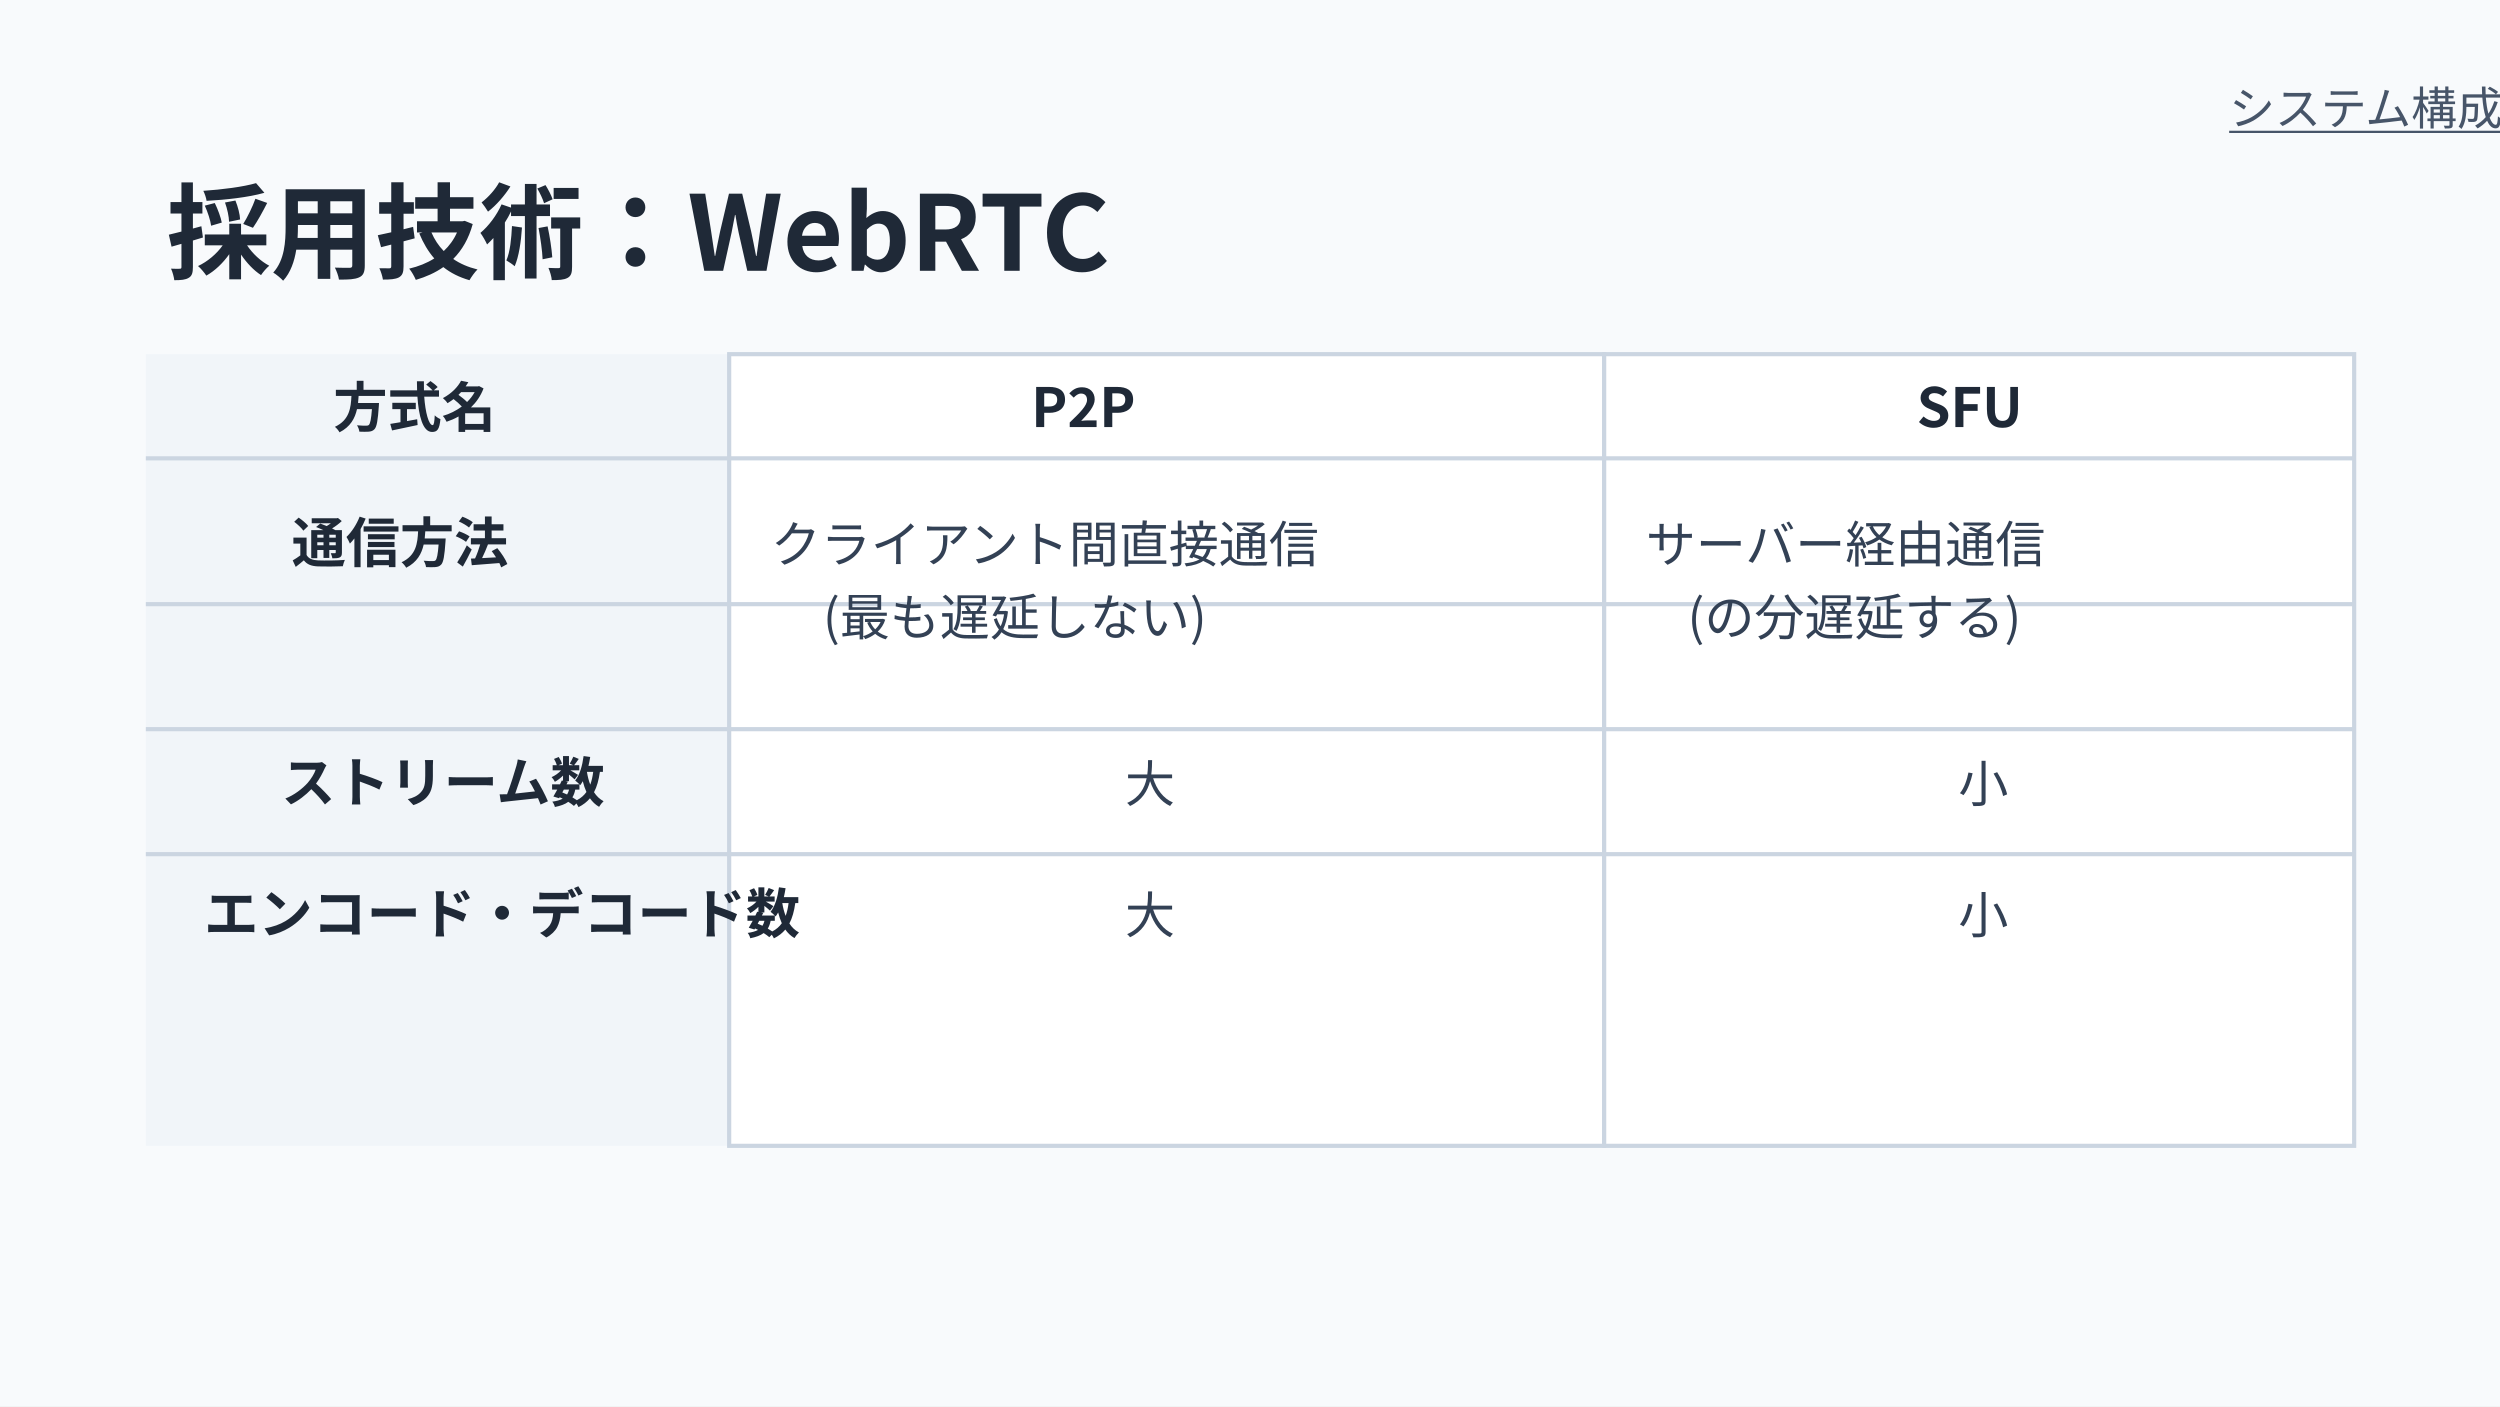
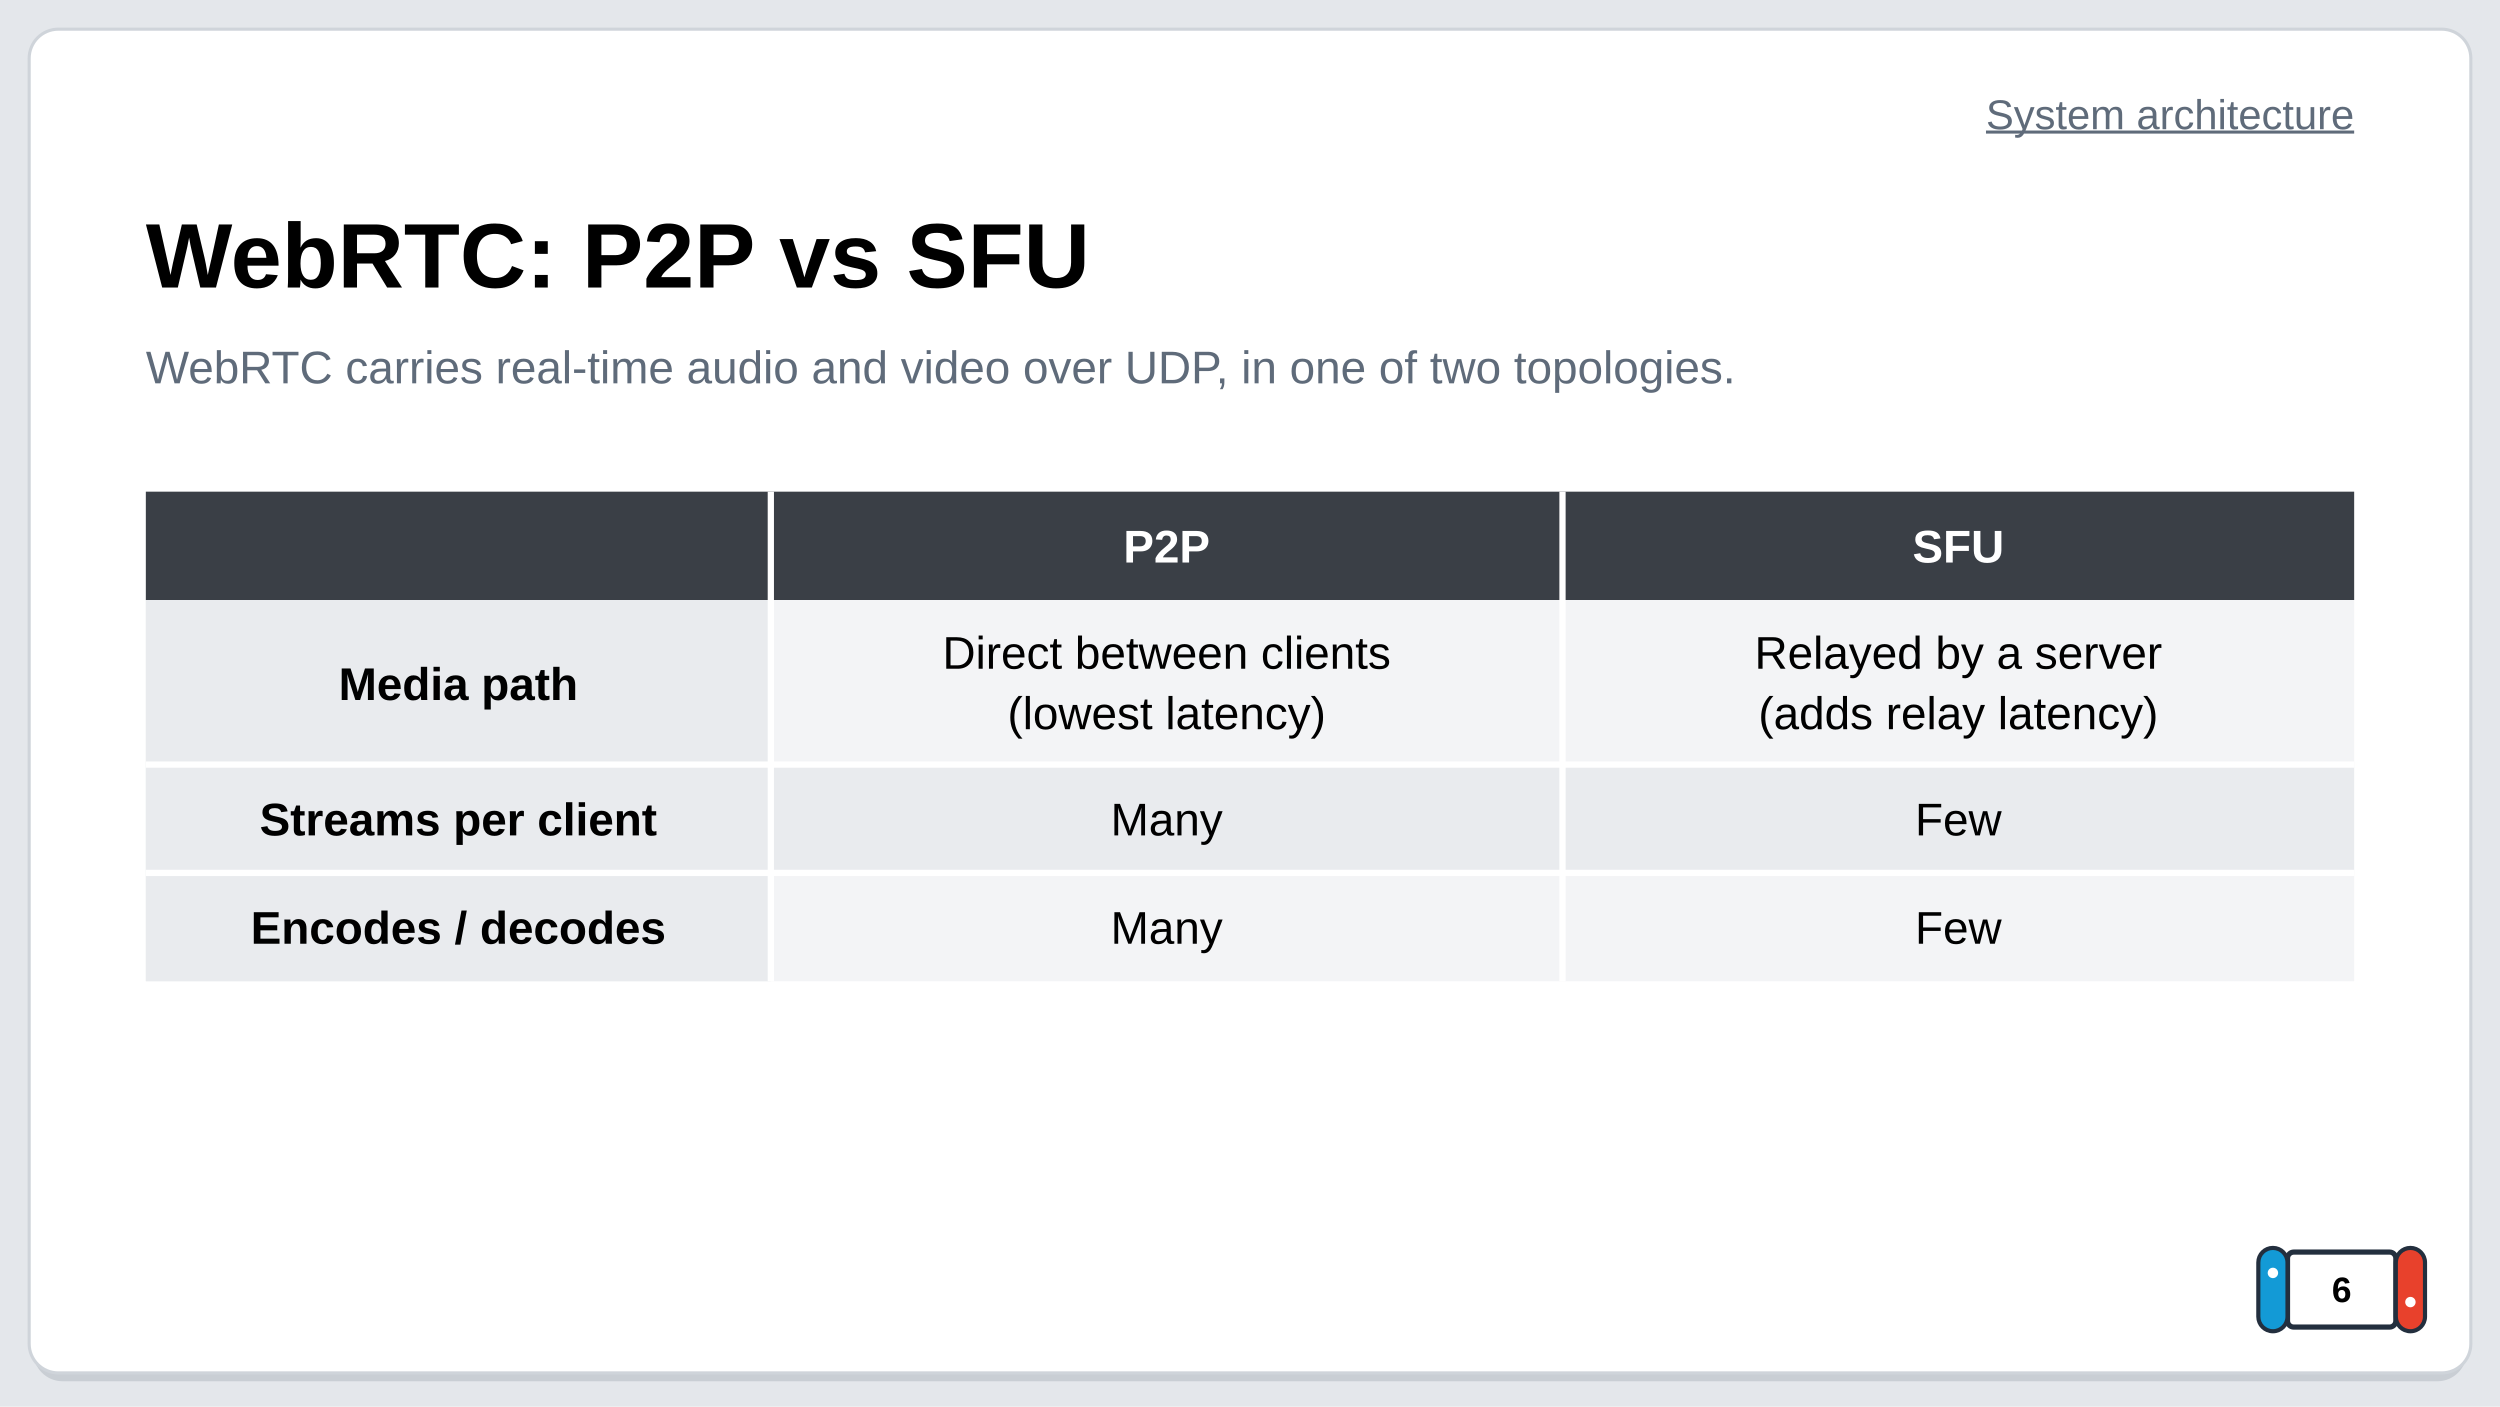
- <svg xmlns="http://www.w3.org/2000/svg" width="1200" height="675" viewBox="0 0 1200 675">
-   <style>text{font-family:-apple-system,BlinkMacSystemFont,'Noto Sans CJK JP',sans-serif;fill:#1f2937}.tag{font-size:22px;fill:#475569;text-decoration:underline}.title{font-size:50px;font-weight:800}.h{font-size:26px;font-weight:700}.p{font-size:24px;fill:#334155}.cell{fill:#fff;stroke:#cbd5e1;stroke-width:2}.head{fill:#f1f5f9}</style>
-   <rect width="1200" height="675" fill="#f8fafc" />
-   <text x="1070" y="60" class="tag">システム構成</text>
-   <text x="80" y="130" class="title">採用技術：WebRTC</text>
-   <rect x="70" y="170" width="280" height="380" class="head" />
-   <rect x="350" y="170" width="420" height="380" class="cell" />
-   <rect x="770" y="170" width="360" height="380" class="cell" />
-   <line x1="70" y1="220" x2="1130" y2="220" stroke="#cbd5e1" stroke-width="2" />
-   <line x1="70" y1="290" x2="1130" y2="290" stroke="#cbd5e1" stroke-width="2" />
-   <line x1="70" y1="350" x2="1130" y2="350" stroke="#cbd5e1" stroke-width="2" />
-   <line x1="70" y1="410" x2="1130" y2="410" stroke="#cbd5e1" stroke-width="2" />
-   <text x="160" y="205" class="h">方式名</text>
-   <text x="495" y="205" class="h">P2P</text>
-   <text x="920" y="205" class="h">SFU</text>
-   <text x="140" y="270" class="h">通信方法</text>
-   <text x="370" y="270" class="p">クライアント間直接通信</text>
-   <text x="395" y="305" class="p">(最も遅延しない)</text>
-   <text x="790" y="270" class="p">サーバー経由通信</text>
-   <text x="810" y="305" class="p">(の分遅延する)</text>
-   <text x="135" y="385" class="h">ストリーム数</text>
-   <text x="540" y="385" class="p">大</text>
-   <text x="940" y="385" class="p">小</text>
-   <text x="98" y="448" class="h">エンコード・デコード数</text>
-   <text x="540" y="448" class="p">大</text>
-   <text x="940" y="448" class="p">小</text>
+ <svg xmlns="http://www.w3.org/2000/svg" width="1200" height="675" viewBox="0 0 1200 675" role="img" aria-labelledby="title desc">
+   <style>text{font-family:-apple-system,BlinkMacSystemFont,'Helvetica Neue',Arial,sans-serif}text:where(:not([fill])){fill:#232f3e}</style>
+   <rect width="1200" height="675" fill="#e4e7eb" />
+   <rect x="16" y="20" width="1168" height="643" rx="14" fill="#c9ced4" />
+   <rect x="14" y="14" width="1172" height="645" rx="14" fill="#ffffff" stroke="#cfd4da" stroke-width="1.5" />
+   <text x="1130" y="62" font-size="20" fill="#5f6b7a" text-anchor="end" text-decoration="underline">System architecture</text>
+   <text x="70" y="138" font-size="44" font-weight="700">WebRTC: P2P vs SFU</text>
+   <text x="70" y="184" font-size="22" fill="#5f6b7a">WebRTC carries real-time audio and video over UDP, in one of two topologies.</text>
+   <rect x="70" y="236" width="1060" height="52" fill="#3a3f46" />
+   <rect x="70" y="288" width="1060" height="79" fill="#f3f4f6" />
+   <rect x="70" y="367" width="1060" height="52" fill="#e9ebee" />
+   <rect x="70" y="419" width="1060" height="52" fill="#f3f4f6" />
+   <rect x="70" y="288" width="300" height="183" fill="#e9ebee" />
+   <line x1="70" y1="367" x2="1130" y2="367" stroke="#ffffff" stroke-width="3" />
+   <line x1="70" y1="419" x2="1130" y2="419" stroke="#ffffff" stroke-width="3" />
+   <text x="220.0" y="270" font-size="22" font-weight="700" fill="#ffffff" text-anchor="middle" />
+   <text x="220.0" y="336" font-size="22" font-weight="700" text-anchor="middle">Media path</text>
+   <text x="220.0" y="401" font-size="22" font-weight="700" text-anchor="middle">Streams per client</text>
+   <text x="220.0" y="453" font-size="22" font-weight="700" text-anchor="middle">Encodes / decodes</text>
+   <text x="560.0" y="270" font-size="22" font-weight="700" fill="#ffffff" text-anchor="middle">P2P</text>
+   <text x="560.0" y="321" font-size="22" text-anchor="middle">Direct between clients</text>
+   <text x="560.0" y="350" font-size="22" text-anchor="middle">(lowest latency)</text>
+   <text x="560.0" y="401" font-size="22" text-anchor="middle">Many</text>
+   <text x="560.0" y="453" font-size="22" text-anchor="middle">Many</text>
+   <line x1="370" y1="236" x2="370" y2="471" stroke="#ffffff" stroke-width="3" />
+   <text x="940.0" y="270" font-size="22" font-weight="700" fill="#ffffff" text-anchor="middle">SFU</text>
+   <text x="940.0" y="321" font-size="22" text-anchor="middle">Relayed by a server</text>
+   <text x="940.0" y="350" font-size="22" text-anchor="middle">(adds relay latency)</text>
+   <text x="940.0" y="401" font-size="22" text-anchor="middle">Few</text>
+   <text x="940.0" y="453" font-size="22" text-anchor="middle">Few</text>
+   <line x1="750" y1="236" x2="750" y2="471" stroke="#ffffff" stroke-width="3" />
+   <g transform="translate(1124,619) scale(1.0)">
+     <rect x="-26" y="-18" width="52" height="36" rx="3" fill="#ffffff" stroke="#232f3e" stroke-width="2.5" />
+     <text x="0" y="6" font-size="17" font-weight="700" text-anchor="middle">6</text>
+     <rect x="-40" y="-20" width="14" height="40" rx="7" fill="#139ad6" stroke="#232f3e" stroke-width="2" />
+     <rect x="26" y="-20" width="14" height="40" rx="7" fill="#e8412c" stroke="#232f3e" stroke-width="2" />
+     <circle cx="-33" cy="-8" r="2.5" fill="#ffffff" />
+     <circle cx="33" cy="6" r="2.5" fill="#ffffff" />
+   </g>
</svg>
